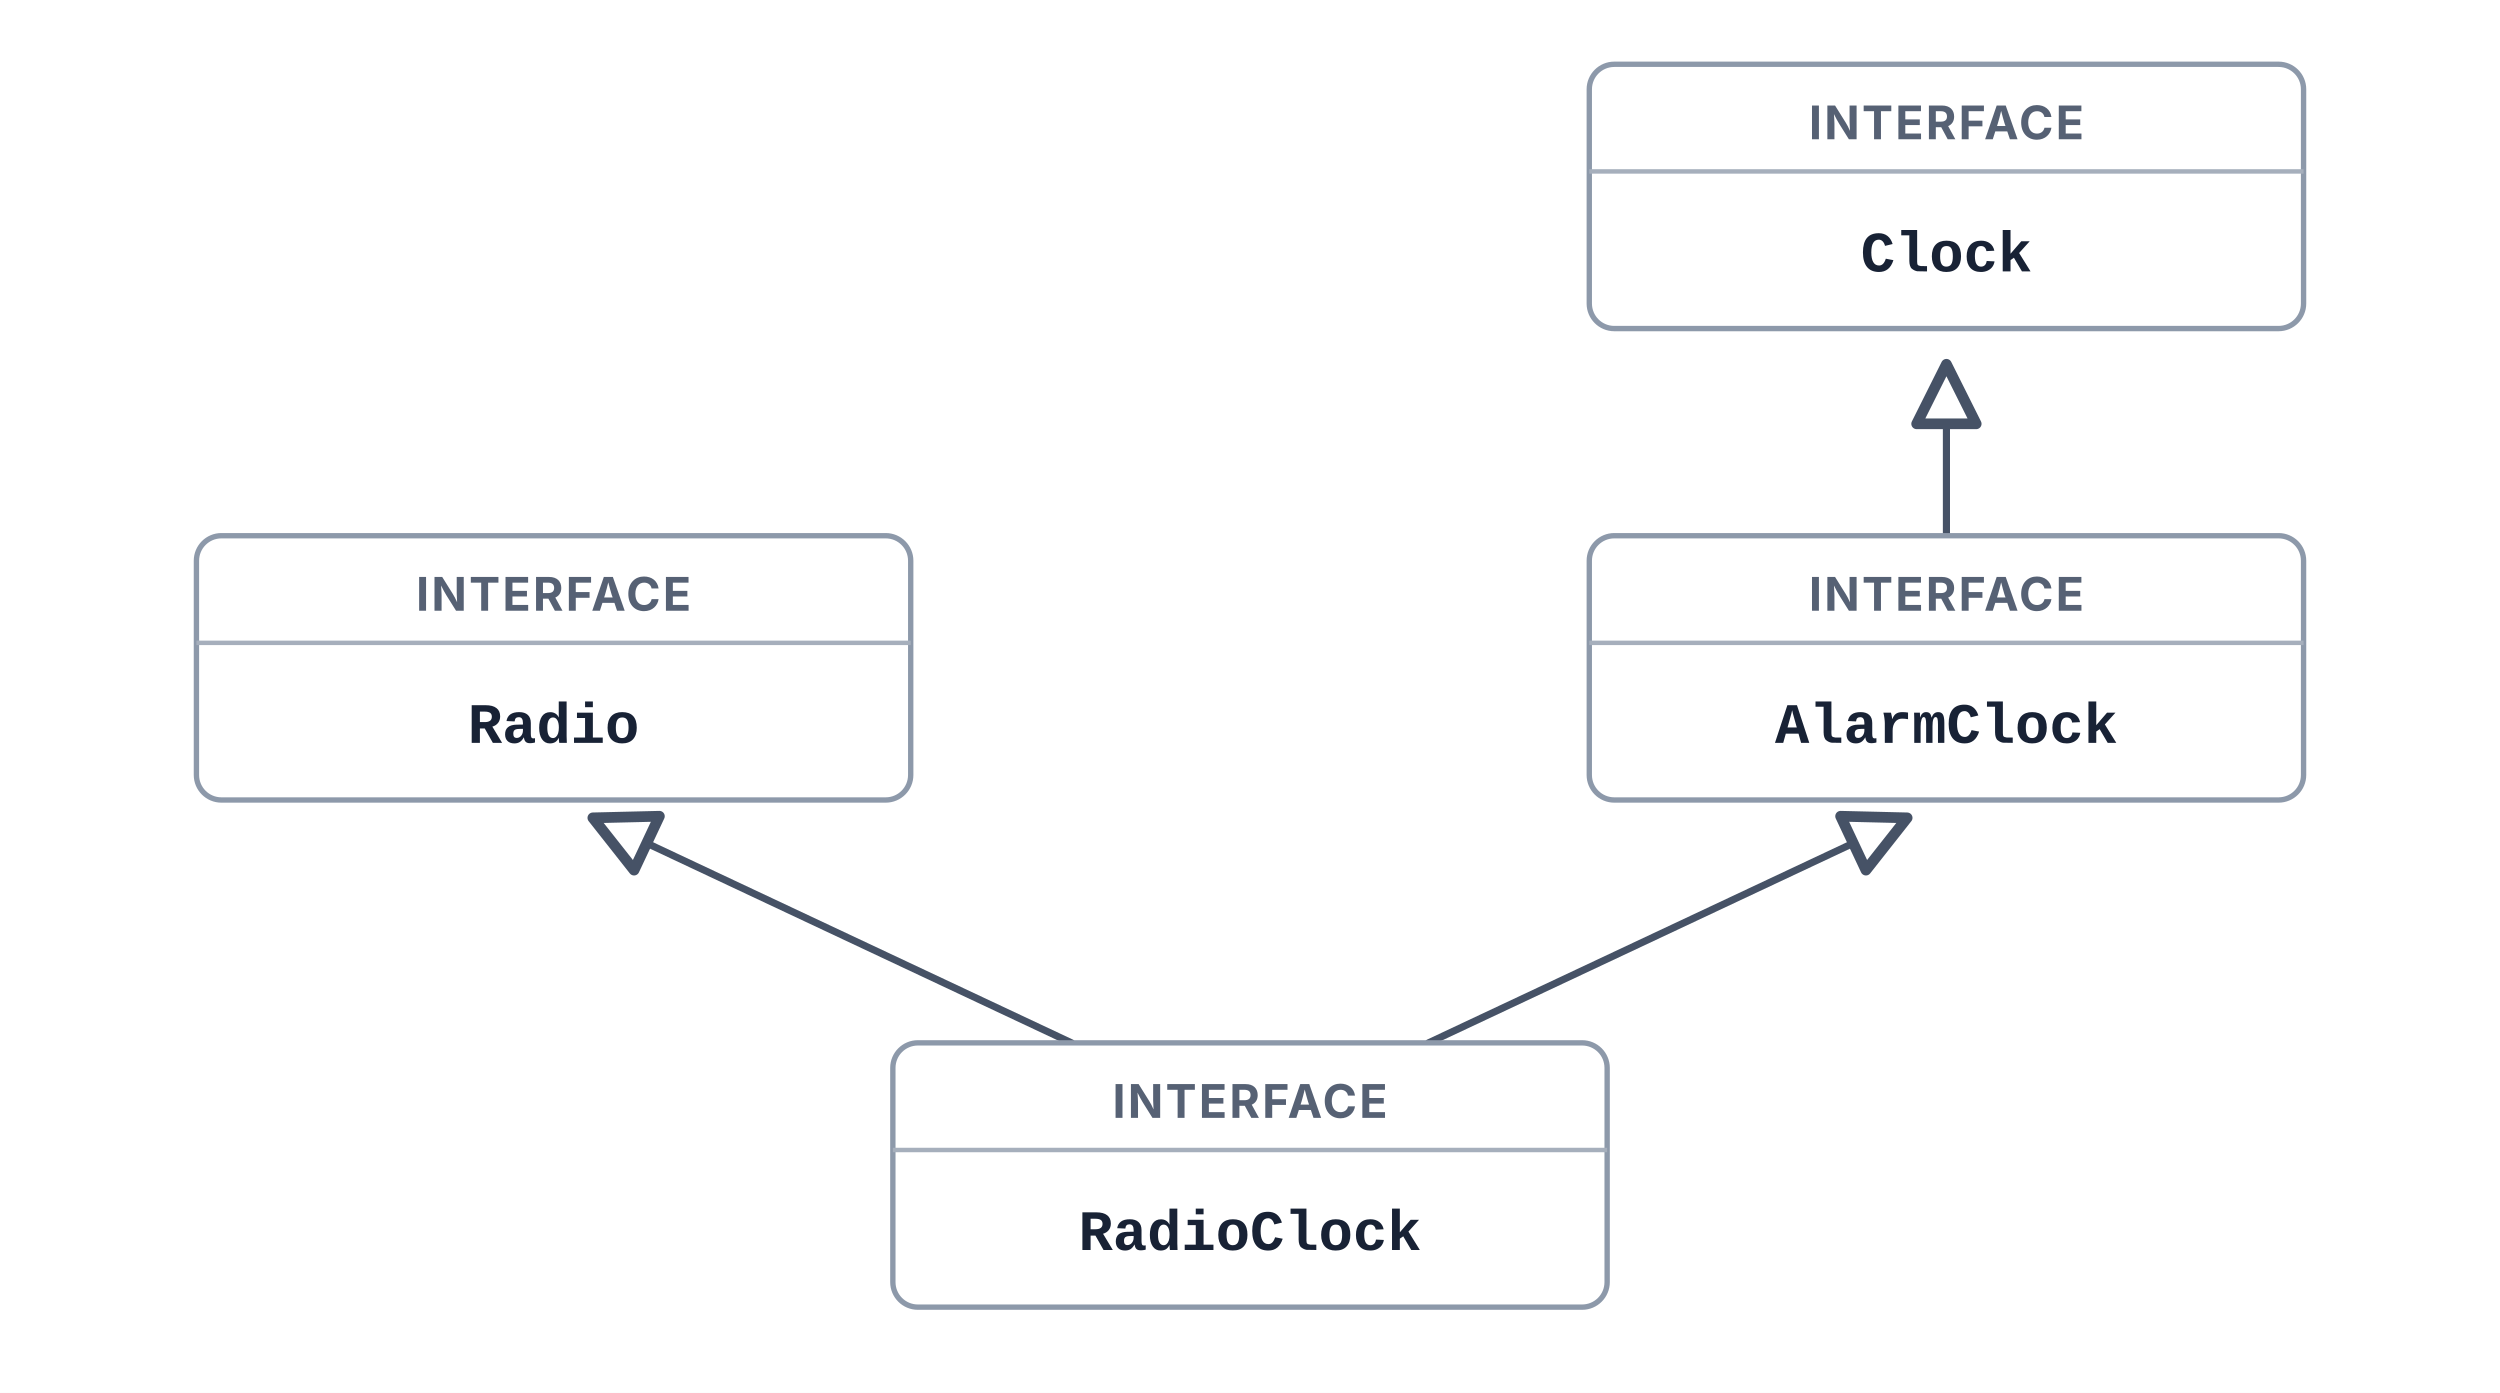
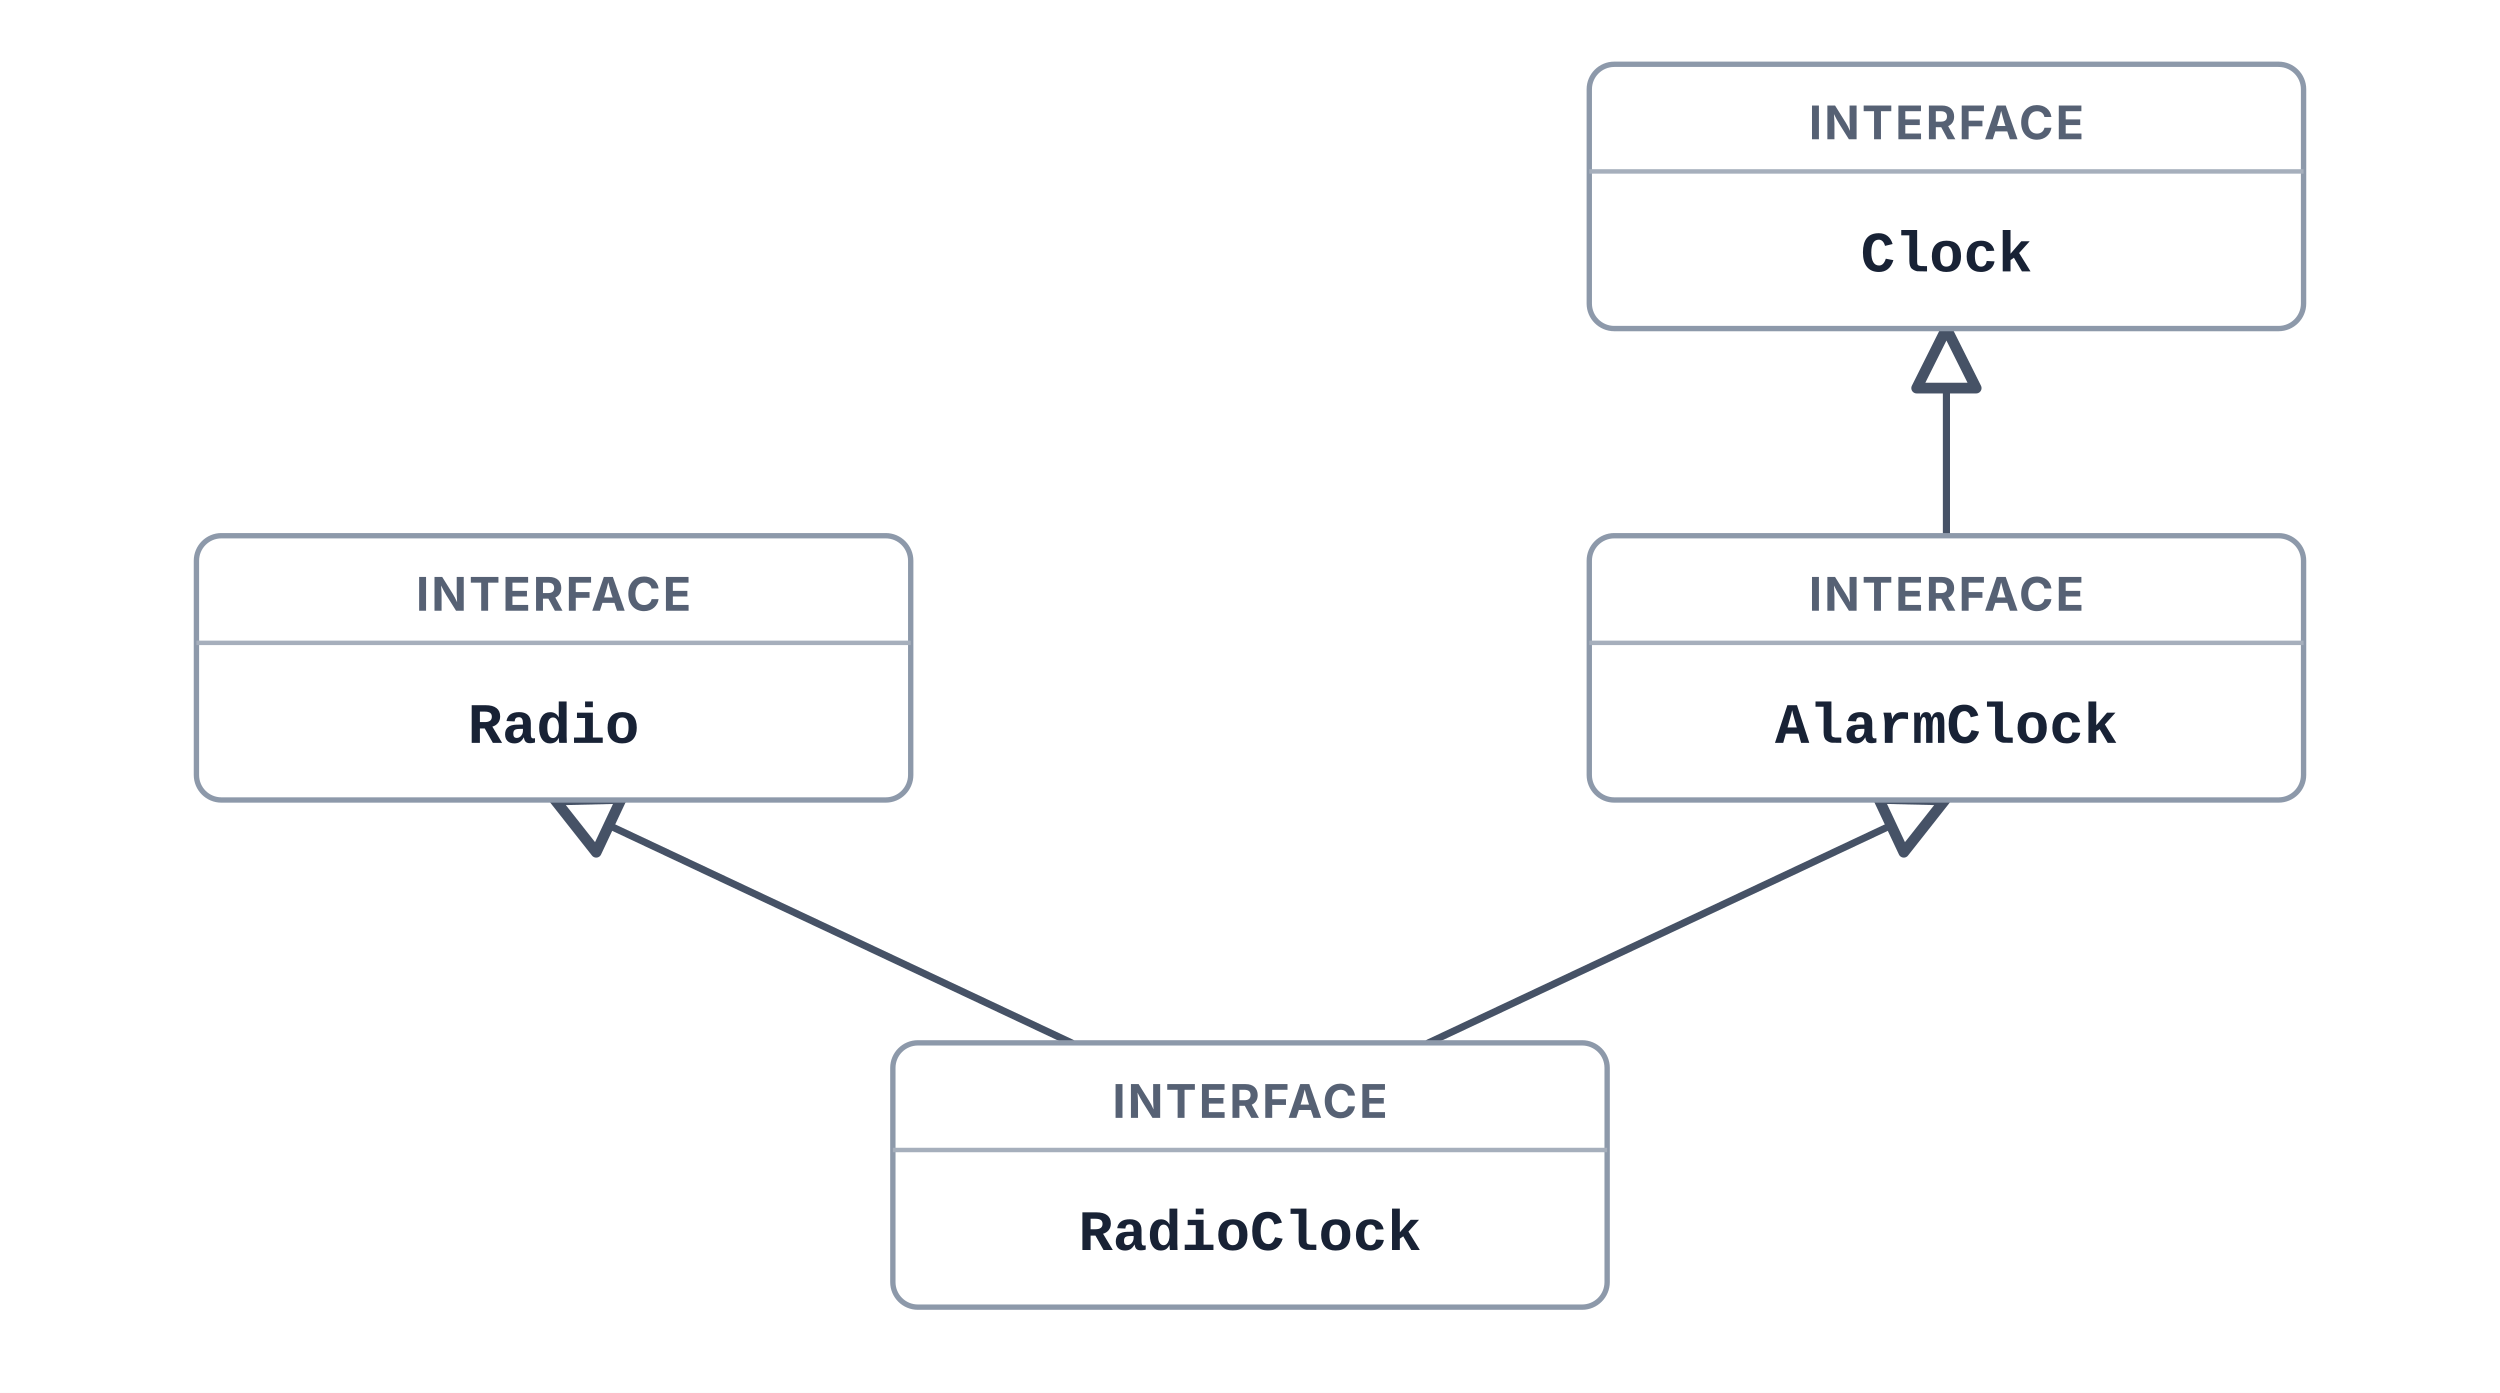
<svg xmlns="http://www.w3.org/2000/svg" width="700" height="390" viewBox="0 0 700 390" role="img" aria-labelledby="title description">
  <defs>
    <marker id="inheritance-arrow" viewBox="0 0 12 12" refX="11" refY="6" markerWidth="10" markerHeight="10" orient="auto">
      <path d="M 1 1 L 11 6 L 1 11 Z" fill="#ffffff" stroke="#465266" stroke-linejoin="round" stroke-width="1.8" />
    </marker>
  </defs>
  <style>
    text {
      fill: #182235;
      font-family: Inter, ui-sans-serif, system-ui, -apple-system, BlinkMacSystemFont, "Segoe UI", sans-serif;
    }

    .interface {
      fill: #ffffff;
      stroke: #8d99aa;
      stroke-width: 1.5;
    }

    .interface-divider {
      stroke: #a6afbc;
      stroke-width: 1.25;
    }

    .inheritance {
      fill: none;
      marker-end: url(#inheritance-arrow);
      stroke: #465266;
      stroke-linecap: round;
      stroke-linejoin: round;
      stroke-width: 2;
    }

    .category-badge {
      fill: #566174;
      font-size: 13px;
      font-weight: 750;
      letter-spacing: 0.05em;
      text-anchor: middle;
    }

    .interface-name {
      font-family: ui-monospace, SFMono-Regular, Menlo, Monaco, Consolas, "Liberation Mono", monospace;
      font-size: 16px;
      font-weight: 600;
      text-anchor: middle;
    }
  </style>
  <rect width="700" height="390" fill="#ffffff" />
  <g id="boundaries" aria-hidden="true" />
  <g id="connectors" aria-hidden="true">
-     <path class="inheritance" d="M 545 150 V 102" vector-effect="non-scaling-stroke" />
-     <path class="inheritance" d="M 300 292 L 166 229" vector-effect="non-scaling-stroke" />
-     <path class="inheritance" d="M 400 292 L 534 229" vector-effect="non-scaling-stroke" />
+     <path class="inheritance" d="M 545 150 V 92" vector-effect="non-scaling-stroke" />
+     <path class="inheritance" d="M 300 292 L 155.4 224" vector-effect="non-scaling-stroke" />
+     <path class="inheritance" d="M 400 292 L 544.6 224" vector-effect="non-scaling-stroke" />
  </g>
  <g id="components" aria-hidden="true">
    <rect class="interface" x="445" y="18" width="200" height="74" rx="7" vector-effect="non-scaling-stroke" />
    <path class="interface-divider" d="M 445 48 H 645" vector-effect="non-scaling-stroke" />
    <rect class="interface" x="55" y="150" width="200" height="74" rx="7" vector-effect="non-scaling-stroke" />
    <path class="interface-divider" d="M 55 180 H 255" vector-effect="non-scaling-stroke" />
    <rect class="interface" x="445" y="150" width="200" height="74" rx="7" vector-effect="non-scaling-stroke" />
    <path class="interface-divider" d="M 445 180 H 645" vector-effect="non-scaling-stroke" />
    <rect class="interface" x="250" y="292" width="200" height="74" rx="7" vector-effect="non-scaling-stroke" />
    <path class="interface-divider" d="M 250 322 H 450" vector-effect="non-scaling-stroke" />
  </g>
  <g id="labels">
    <text class="category-badge" x="545" y="39">INTERFACE</text>
    <text class="interface-name" x="545" y="76">Clock</text>
    <text class="category-badge" x="155" y="171">INTERFACE</text>
    <text class="interface-name" x="155" y="208">Radio</text>
    <text class="category-badge" x="545" y="171">INTERFACE</text>
    <text class="interface-name" x="545" y="208">AlarmClock</text>
    <text class="category-badge" x="350" y="313">INTERFACE</text>
    <text class="interface-name" x="350" y="350">RadioClock</text>
  </g>
</svg>
